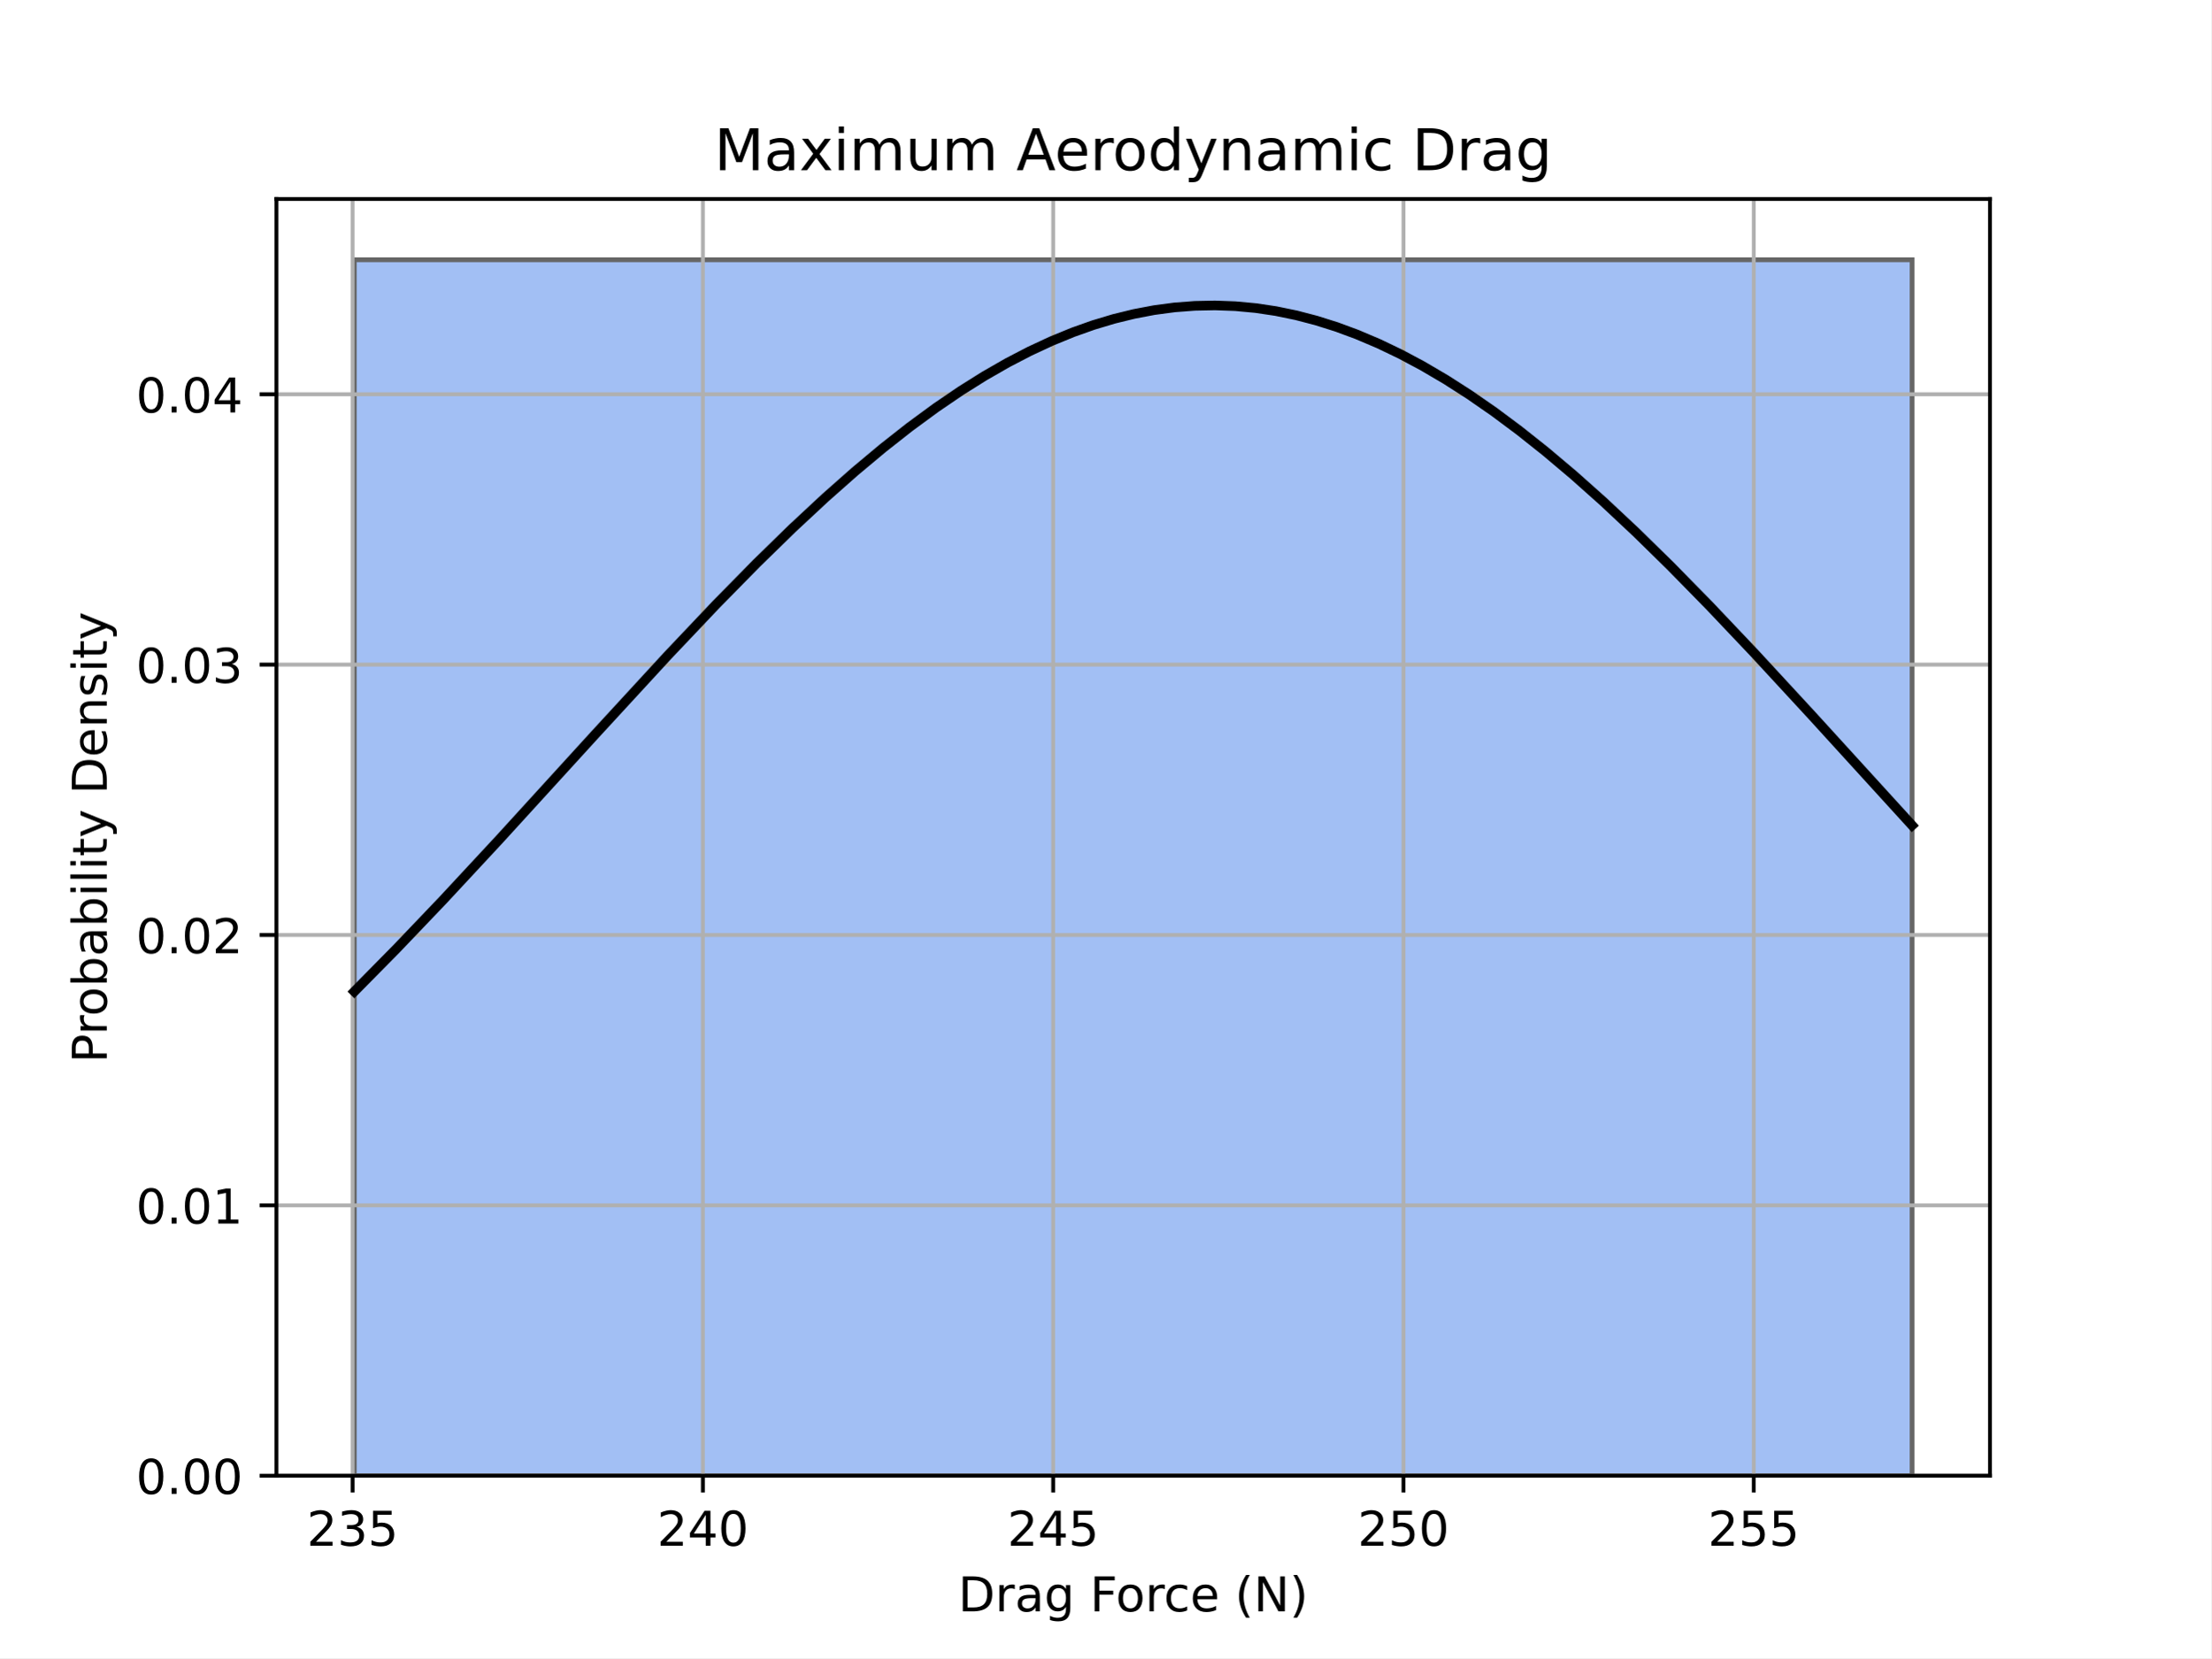
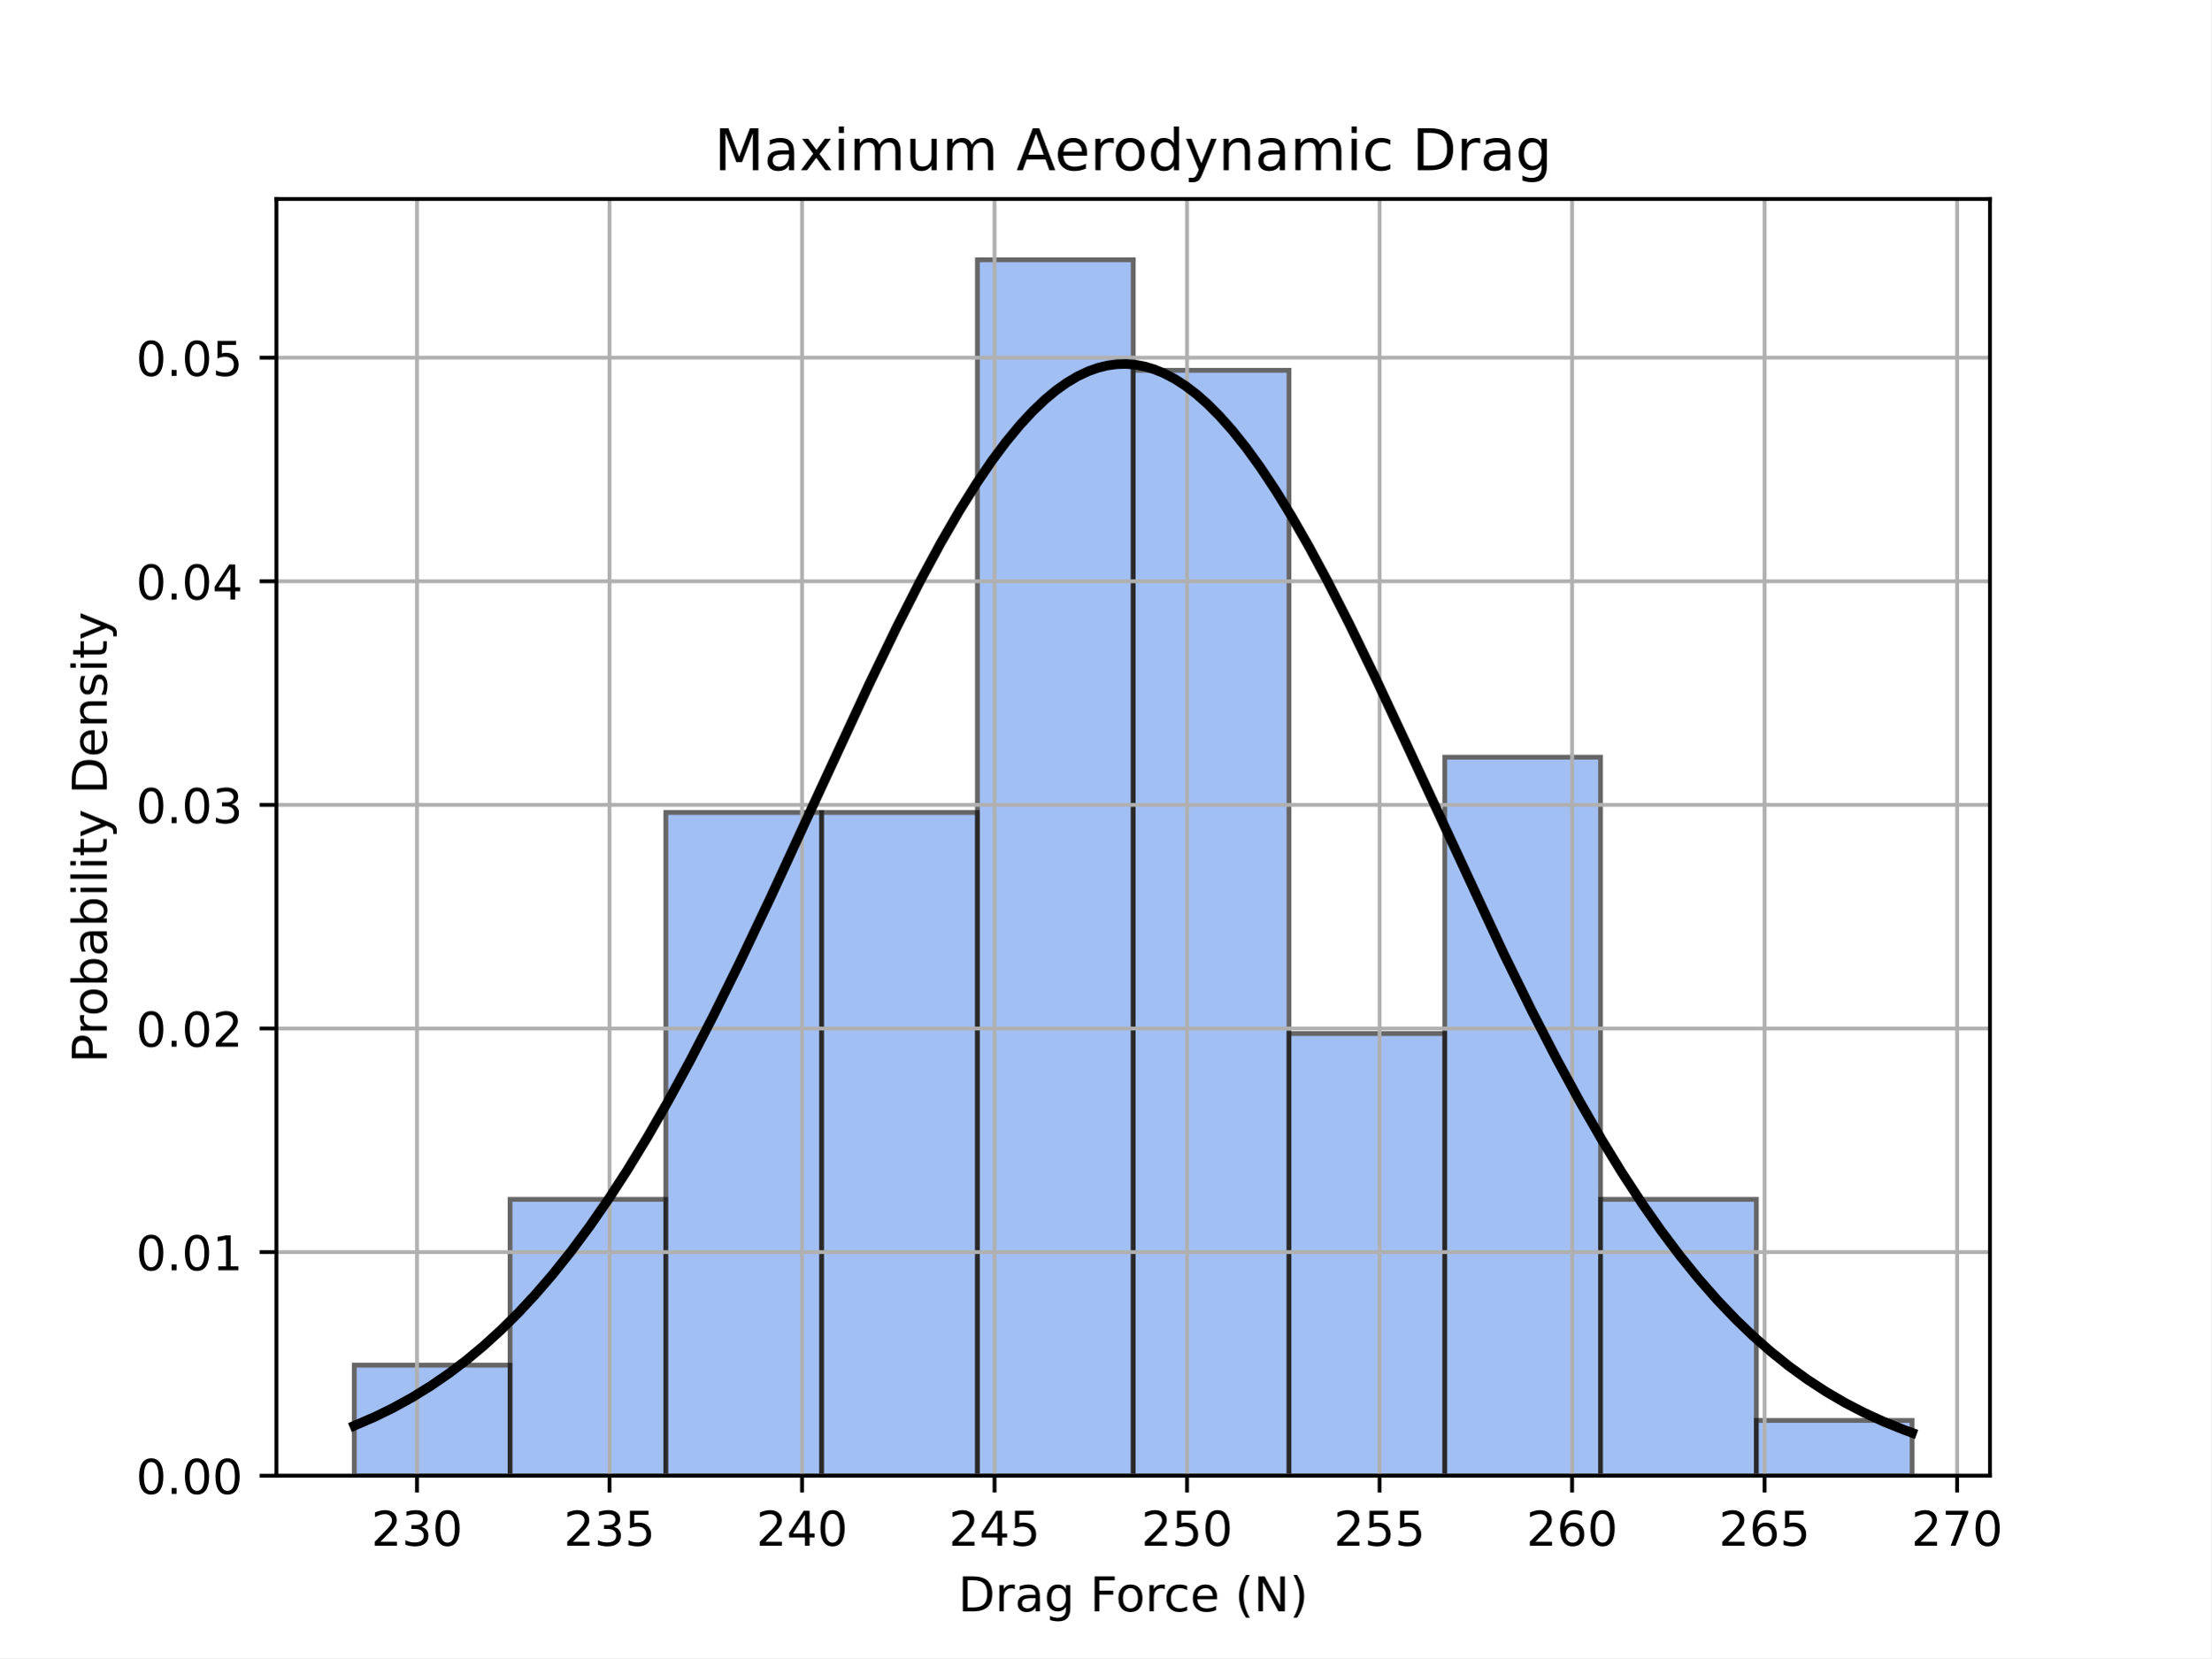
<svg xmlns="http://www.w3.org/2000/svg" xmlns:xlink="http://www.w3.org/1999/xlink" width="460.8pt" height="345.6pt" viewBox="0 0 460.8 345.6" version="1.1">
  <defs>
    <style type="text/css">*{stroke-linejoin: round; stroke-linecap: butt}</style>
  </defs>
  <g id="figure_1">
    <g id="patch_1">
      <path d="M 0 345.6  L 460.8 345.6  L 460.8 0  L 0 0  z " style="fill: #ffffff" />
    </g>
    <g id="axes_1">
      <g id="patch_2">
        <path d="M 57.6 307.584  L 414.72 307.584  L 414.72 41.472  L 57.6 41.472  z " style="fill: #ffffff" />
      </g>
      <g id="patch_3">
-         <path d="M 73.833 307.584  L 398.487 307.584  L 398.487 54.144  L 73.833 54.144  z " clip-path="url(#p7f57f550b4)" style="fill: #6495ed; opacity: 0.6; stroke: #000000; stroke-linejoin: miter" />
+         <path d="M 73.833 307.584  L 106.298 307.584  L 106.298 284.544  L 73.833 284.544  z " clip-path="url(#pb176648201)" style="fill: #6495ed; opacity: 0.6; stroke: #000000; stroke-linejoin: miter" />
+       </g>
+       <g id="patch_4">
+         <path d="M 106.298 307.584  L 138.764 307.584  L 138.764 249.984  L 106.298 249.984  z " clip-path="url(#pb176648201)" style="fill: #6495ed; opacity: 0.6; stroke: #000000; stroke-linejoin: miter" />
+       </g>
+       <g id="patch_5">
+         <path d="M 138.764 307.584  L 171.229 307.584  L 171.229 169.344  L 138.764 169.344  z " clip-path="url(#pb176648201)" style="fill: #6495ed; opacity: 0.6; stroke: #000000; stroke-linejoin: miter" />
+       </g>
+       <g id="patch_6">
+         <path d="M 171.229 307.584  L 203.695 307.584  L 203.695 169.344  L 171.229 169.344  z " clip-path="url(#pb176648201)" style="fill: #6495ed; opacity: 0.6; stroke: #000000; stroke-linejoin: miter" />
+       </g>
+       <g id="patch_7">
+         <path d="M 203.695 307.584  L 236.16 307.584  L 236.16 54.144  L 203.695 54.144  z " clip-path="url(#pb176648201)" style="fill: #6495ed; opacity: 0.6; stroke: #000000; stroke-linejoin: miter" />
+       </g>
+       <g id="patch_8">
+         <path d="M 236.16 307.584  L 268.625 307.584  L 268.625 77.184  L 236.16 77.184  z " clip-path="url(#pb176648201)" style="fill: #6495ed; opacity: 0.6; stroke: #000000; stroke-linejoin: miter" />
+       </g>
+       <g id="patch_9">
+         <path d="M 268.625 307.584  L 301.091 307.584  L 301.091 215.424  L 268.625 215.424  z " clip-path="url(#pb176648201)" style="fill: #6495ed; opacity: 0.6; stroke: #000000; stroke-linejoin: miter" />
+       </g>
+       <g id="patch_10">
+         <path d="M 301.091 307.584  L 333.556 307.584  L 333.556 157.824  L 301.091 157.824  z " clip-path="url(#pb176648201)" style="fill: #6495ed; opacity: 0.6; stroke: #000000; stroke-linejoin: miter" />
+       </g>
+       <g id="patch_11">
+         <path d="M 333.556 307.584  L 366.022 307.584  L 366.022 249.984  L 333.556 249.984  z " clip-path="url(#pb176648201)" style="fill: #6495ed; opacity: 0.6; stroke: #000000; stroke-linejoin: miter" />
+       </g>
+       <g id="patch_12">
+         <path d="M 366.022 307.584  L 398.487 307.584  L 398.487 296.064  L 366.022 296.064  z " clip-path="url(#pb176648201)" style="fill: #6495ed; opacity: 0.6; stroke: #000000; stroke-linejoin: miter" />
      </g>
      <g id="matplotlib.axis_1">
        <g id="xtick_1">
          <g id="line2d_1">
-             <path d="M 73.477 307.584  L 73.477 41.472  " clip-path="url(#p7f57f550b4)" style="fill: none; stroke: #b0b0b0; stroke-width: 0.8; stroke-linecap: square" />
+             <path d="M 86.899 307.584  L 86.899 41.472  " clip-path="url(#pb176648201)" style="fill: none; stroke: #b0b0b0; stroke-width: 0.8; stroke-linecap: square" />
          </g>
          <g id="line2d_2">
            <defs>
-               <path id="mf270b3edf9" d="M 0 0  L 0 3.5  " style="stroke: #000000; stroke-width: 0.8" />
+               <path id="m117d8cc971" d="M 0 0  L 0 3.5  " style="stroke: #000000; stroke-width: 0.8" />
            </defs>
            <g>
-               <use xlink:href="#mf270b3edf9" x="73.477" y="307.584" style="stroke: #000000; stroke-width: 0.8" />
+               <use xlink:href="#m117d8cc971" x="86.899" y="307.584" style="stroke: #000000; stroke-width: 0.8" />
            </g>
          </g>
          <g id="text_1">
-             <g transform="translate(63.93289 322.1824) scale(0.1 -0.1)">
+             <g transform="translate(77.35532 322.1824) scale(0.1 -0.1)">
              <defs>
                <path id="DejaVuSans-32" d="M 1228 531  L 3431 531  L 3431 0  L 469 0  L 469 531  Q 828 903 1448 1529  Q 2069 2156 2228 2338  Q 2531 2678 2651 2914  Q 2772 3150 2772 3378  Q 2772 3750 2511 3984  Q 2250 4219 1831 4219  Q 1534 4219 1204 4116  Q 875 4013 500 3803  L 500 4441  Q 881 4594 1212 4672  Q 1544 4750 1819 4750  Q 2544 4750 2975 4387  Q 3406 4025 3406 3419  Q 3406 3131 3298 2873  Q 3191 2616 2906 2266  Q 2828 2175 2409 1742  Q 1991 1309 1228 531  z " transform="scale(0.015625)" />
                <path id="DejaVuSans-33" d="M 2597 2516  Q 3050 2419 3304 2112  Q 3559 1806 3559 1356  Q 3559 666 3084 287  Q 2609 -91 1734 -91  Q 1441 -91 1130 -33  Q 819 25 488 141  L 488 750  Q 750 597 1062 519  Q 1375 441 1716 441  Q 2309 441 2620 675  Q 2931 909 2931 1356  Q 2931 1769 2642 2001  Q 2353 2234 1838 2234  L 1294 2234  L 1294 2753  L 1863 2753  Q 2328 2753 2575 2939  Q 2822 3125 2822 3475  Q 2822 3834 2567 4026  Q 2313 4219 1838 4219  Q 1578 4219 1281 4162  Q 984 4106 628 3988  L 628 4550  Q 988 4650 1302 4700  Q 1616 4750 1894 4750  Q 2613 4750 3031 4423  Q 3450 4097 3450 3541  Q 3450 3153 3228 2886  Q 3006 2619 2597 2516  z " transform="scale(0.015625)" />
+                 <path id="DejaVuSans-30" d="M 2034 4250  Q 1547 4250 1301 3770  Q 1056 3291 1056 2328  Q 1056 1369 1301 889  Q 1547 409 2034 409  Q 2525 409 2770 889  Q 3016 1369 3016 2328  Q 3016 3291 2770 3770  Q 2525 4250 2034 4250  z M 2034 4750  Q 2819 4750 3233 4129  Q 3647 3509 3647 2328  Q 3647 1150 3233 529  Q 2819 -91 2034 -91  Q 1250 -91 836 529  Q 422 1150 422 2328  Q 422 3509 836 4129  Q 1250 4750 2034 4750  z " transform="scale(0.015625)" />
+               </defs>
+               <use xlink:href="#DejaVuSans-32" />
+               <use xlink:href="#DejaVuSans-33" transform="translate(63.62305 0)" />
+               <use xlink:href="#DejaVuSans-30" transform="translate(127.2461 0)" />
+             </g>
+           </g>
+         </g>
+         <g id="xtick_2">
+           <g id="line2d_3">
+             <path d="M 127.021 307.584  L 127.021 41.472  " clip-path="url(#pb176648201)" style="fill: none; stroke: #b0b0b0; stroke-width: 0.8; stroke-linecap: square" />
+           </g>
+           <g id="line2d_4">
+             <g>
+               <use xlink:href="#m117d8cc971" x="127.021" y="307.584" style="stroke: #000000; stroke-width: 0.8" />
+             </g>
+           </g>
+           <g id="text_2">
+             <g transform="translate(117.4772 322.1824) scale(0.1 -0.1)">
+               <defs>
                <path id="DejaVuSans-35" d="M 691 4666  L 3169 4666  L 3169 4134  L 1269 4134  L 1269 2991  Q 1406 3038 1543 3061  Q 1681 3084 1819 3084  Q 2600 3084 3056 2656  Q 3513 2228 3513 1497  Q 3513 744 3044 326  Q 2575 -91 1722 -91  Q 1428 -91 1123 -41  Q 819 9 494 109  L 494 744  Q 775 591 1075 516  Q 1375 441 1709 441  Q 2250 441 2565 725  Q 2881 1009 2881 1497  Q 2881 1984 2565 2268  Q 2250 2553 1709 2553  Q 1456 2553 1204 2497  Q 953 2441 691 2322  L 691 4666  z " transform="scale(0.015625)" />
              </defs>
              <use xlink:href="#DejaVuSans-32" />
              <use xlink:href="#DejaVuSans-33" transform="translate(63.62305 0)" />
              <use xlink:href="#DejaVuSans-35" transform="translate(127.2461 0)" />
            </g>
          </g>
        </g>
-         <g id="xtick_2">
-           <g id="line2d_3">
-             <path d="M 146.48 307.584  L 146.48 41.472  " clip-path="url(#p7f57f550b4)" style="fill: none; stroke: #b0b0b0; stroke-width: 0.8; stroke-linecap: square" />
-           </g>
-           <g id="line2d_4">
-             <g>
-               <use xlink:href="#mf270b3edf9" x="146.48" y="307.584" style="stroke: #000000; stroke-width: 0.8" />
-             </g>
-           </g>
-           <g id="text_2">
-             <g transform="translate(136.9365 322.1824) scale(0.1 -0.1)">
+         <g id="xtick_3">
+           <g id="line2d_5">
+             <path d="M 167.143 307.584  L 167.143 41.472  " clip-path="url(#pb176648201)" style="fill: none; stroke: #b0b0b0; stroke-width: 0.8; stroke-linecap: square" />
+           </g>
+           <g id="line2d_6">
+             <g>
+               <use xlink:href="#m117d8cc971" x="167.143" y="307.584" style="stroke: #000000; stroke-width: 0.8" />
+             </g>
+           </g>
+           <g id="text_3">
+             <g transform="translate(157.599 322.1824) scale(0.1 -0.1)">
              <defs>
                <path id="DejaVuSans-34" d="M 2419 4116  L 825 1625  L 2419 1625  L 2419 4116  z M 2253 4666  L 3047 4666  L 3047 1625  L 3713 1625  L 3713 1100  L 3047 1100  L 3047 0  L 2419 0  L 2419 1100  L 313 1100  L 313 1709  L 2253 4666  z " transform="scale(0.015625)" />
-                 <path id="DejaVuSans-30" d="M 2034 4250  Q 1547 4250 1301 3770  Q 1056 3291 1056 2328  Q 1056 1369 1301 889  Q 1547 409 2034 409  Q 2525 409 2770 889  Q 3016 1369 3016 2328  Q 3016 3291 2770 3770  Q 2525 4250 2034 4250  z M 2034 4750  Q 2819 4750 3233 4129  Q 3647 3509 3647 2328  Q 3647 1150 3233 529  Q 2819 -91 2034 -91  Q 1250 -91 836 529  Q 422 1150 422 2328  Q 422 3509 836 4129  Q 1250 4750 2034 4750  z " transform="scale(0.015625)" />
              </defs>
              <use xlink:href="#DejaVuSans-32" />
              <use xlink:href="#DejaVuSans-34" transform="translate(63.62305 0)" />
              <use xlink:href="#DejaVuSans-30" transform="translate(127.2461 0)" />
            </g>
          </g>
        </g>
-         <g id="xtick_3">
-           <g id="line2d_5">
-             <path d="M 219.484 307.584  L 219.484 41.472  " clip-path="url(#p7f57f550b4)" style="fill: none; stroke: #b0b0b0; stroke-width: 0.8; stroke-linecap: square" />
-           </g>
-           <g id="line2d_6">
-             <g>
-               <use xlink:href="#mf270b3edf9" x="219.484" y="307.584" style="stroke: #000000; stroke-width: 0.8" />
-             </g>
-           </g>
-           <g id="text_3">
-             <g transform="translate(209.9402 322.1824) scale(0.1 -0.1)">
+         <g id="xtick_4">
+           <g id="line2d_7">
+             <path d="M 207.265 307.584  L 207.265 41.472  " clip-path="url(#pb176648201)" style="fill: none; stroke: #b0b0b0; stroke-width: 0.8; stroke-linecap: square" />
+           </g>
+           <g id="line2d_8">
+             <g>
+               <use xlink:href="#m117d8cc971" x="207.265" y="307.584" style="stroke: #000000; stroke-width: 0.8" />
+             </g>
+           </g>
+           <g id="text_4">
+             <g transform="translate(197.7209 322.1824) scale(0.1 -0.1)">
              <use xlink:href="#DejaVuSans-32" />
              <use xlink:href="#DejaVuSans-34" transform="translate(63.62305 0)" />
              <use xlink:href="#DejaVuSans-35" transform="translate(127.2461 0)" />
            </g>
          </g>
        </g>
-         <g id="xtick_4">
-           <g id="line2d_7">
-             <path d="M 292.488 307.584  L 292.488 41.472  " clip-path="url(#p7f57f550b4)" style="fill: none; stroke: #b0b0b0; stroke-width: 0.8; stroke-linecap: square" />
-           </g>
-           <g id="line2d_8">
-             <g>
-               <use xlink:href="#mf270b3edf9" x="292.488" y="307.584" style="stroke: #000000; stroke-width: 0.8" />
-             </g>
-           </g>
-           <g id="text_4">
-             <g transform="translate(282.9438 322.1824) scale(0.1 -0.1)">
+         <g id="xtick_5">
+           <g id="line2d_9">
+             <path d="M 247.386 307.584  L 247.386 41.472  " clip-path="url(#pb176648201)" style="fill: none; stroke: #b0b0b0; stroke-width: 0.8; stroke-linecap: square" />
+           </g>
+           <g id="line2d_10">
+             <g>
+               <use xlink:href="#m117d8cc971" x="247.386" y="307.584" style="stroke: #000000; stroke-width: 0.8" />
+             </g>
+           </g>
+           <g id="text_5">
+             <g transform="translate(237.8427 322.1824) scale(0.1 -0.1)">
              <use xlink:href="#DejaVuSans-32" />
              <use xlink:href="#DejaVuSans-35" transform="translate(63.62305 0)" />
              <use xlink:href="#DejaVuSans-30" transform="translate(127.2461 0)" />
            </g>
          </g>
        </g>
-         <g id="xtick_5">
-           <g id="line2d_9">
-             <path d="M 365.491 307.584  L 365.491 41.472  " clip-path="url(#p7f57f550b4)" style="fill: none; stroke: #b0b0b0; stroke-width: 0.8; stroke-linecap: square" />
-           </g>
-           <g id="line2d_10">
-             <g>
-               <use xlink:href="#mf270b3edf9" x="365.491" y="307.584" style="stroke: #000000; stroke-width: 0.8" />
-             </g>
-           </g>
-           <g id="text_5">
-             <g transform="translate(355.9474 322.1824) scale(0.1 -0.1)">
+         <g id="xtick_6">
+           <g id="line2d_11">
+             <path d="M 287.508 307.584  L 287.508 41.472  " clip-path="url(#pb176648201)" style="fill: none; stroke: #b0b0b0; stroke-width: 0.8; stroke-linecap: square" />
+           </g>
+           <g id="line2d_12">
+             <g>
+               <use xlink:href="#m117d8cc971" x="287.508" y="307.584" style="stroke: #000000; stroke-width: 0.8" />
+             </g>
+           </g>
+           <g id="text_6">
+             <g transform="translate(277.9646 322.1824) scale(0.1 -0.1)">
              <use xlink:href="#DejaVuSans-32" />
              <use xlink:href="#DejaVuSans-35" transform="translate(63.62305 0)" />
              <use xlink:href="#DejaVuSans-35" transform="translate(127.2461 0)" />
            </g>
          </g>
        </g>
-         <g id="text_6">
+         <g id="xtick_7">
+           <g id="line2d_13">
+             <path d="M 327.63 307.584  L 327.63 41.472  " clip-path="url(#pb176648201)" style="fill: none; stroke: #b0b0b0; stroke-width: 0.8; stroke-linecap: square" />
+           </g>
+           <g id="line2d_14">
+             <g>
+               <use xlink:href="#m117d8cc971" x="327.63" y="307.584" style="stroke: #000000; stroke-width: 0.8" />
+             </g>
+           </g>
+           <g id="text_7">
+             <g transform="translate(318.0865 322.1824) scale(0.1 -0.1)">
+               <defs>
+                 <path id="DejaVuSans-36" d="M 2113 2584  Q 1688 2584 1439 2293  Q 1191 2003 1191 1497  Q 1191 994 1439 701  Q 1688 409 2113 409  Q 2538 409 2786 701  Q 3034 994 3034 1497  Q 3034 2003 2786 2293  Q 2538 2584 2113 2584  z M 3366 4563  L 3366 3988  Q 3128 4100 2886 4159  Q 2644 4219 2406 4219  Q 1781 4219 1451 3797  Q 1122 3375 1075 2522  Q 1259 2794 1537 2939  Q 1816 3084 2150 3084  Q 2853 3084 3261 2657  Q 3669 2231 3669 1497  Q 3669 778 3244 343  Q 2819 -91 2113 -91  Q 1303 -91 875 529  Q 447 1150 447 2328  Q 447 3434 972 4092  Q 1497 4750 2381 4750  Q 2619 4750 2861 4703  Q 3103 4656 3366 4563  z " transform="scale(0.015625)" />
+               </defs>
+               <use xlink:href="#DejaVuSans-32" />
+               <use xlink:href="#DejaVuSans-36" transform="translate(63.62305 0)" />
+               <use xlink:href="#DejaVuSans-30" transform="translate(127.2461 0)" />
+             </g>
+           </g>
+         </g>
+         <g id="xtick_8">
+           <g id="line2d_15">
+             <path d="M 367.752 307.584  L 367.752 41.472  " clip-path="url(#pb176648201)" style="fill: none; stroke: #b0b0b0; stroke-width: 0.8; stroke-linecap: square" />
+           </g>
+           <g id="line2d_16">
+             <g>
+               <use xlink:href="#m117d8cc971" x="367.752" y="307.584" style="stroke: #000000; stroke-width: 0.8" />
+             </g>
+           </g>
+           <g id="text_8">
+             <g transform="translate(358.2083 322.1824) scale(0.1 -0.1)">
+               <use xlink:href="#DejaVuSans-32" />
+               <use xlink:href="#DejaVuSans-36" transform="translate(63.62305 0)" />
+               <use xlink:href="#DejaVuSans-35" transform="translate(127.2461 0)" />
+             </g>
+           </g>
+         </g>
+         <g id="xtick_9">
+           <g id="line2d_17">
+             <path d="M 407.874 307.584  L 407.874 41.472  " clip-path="url(#pb176648201)" style="fill: none; stroke: #b0b0b0; stroke-width: 0.8; stroke-linecap: square" />
+           </g>
+           <g id="line2d_18">
+             <g>
+               <use xlink:href="#m117d8cc971" x="407.874" y="307.584" style="stroke: #000000; stroke-width: 0.8" />
+             </g>
+           </g>
+           <g id="text_9">
+             <g transform="translate(398.3302 322.1824) scale(0.1 -0.1)">
+               <defs>
+                 <path id="DejaVuSans-37" d="M 525 4666  L 3525 4666  L 3525 4397  L 1831 0  L 1172 0  L 2766 4134  L 525 4134  L 525 4666  z " transform="scale(0.015625)" />
+               </defs>
+               <use xlink:href="#DejaVuSans-32" />
+               <use xlink:href="#DejaVuSans-37" transform="translate(63.62305 0)" />
+               <use xlink:href="#DejaVuSans-30" transform="translate(127.2461 0)" />
+             </g>
+           </g>
+         </g>
+         <g id="text_10">
          <g transform="translate(199.6733 335.8606) scale(0.1 -0.1)">
            <defs>
              <path id="DejaVuSans-44" d="M 1259 4147  L 1259 519  L 2022 519  Q 2988 519 3436 956  Q 3884 1394 3884 2338  Q 3884 3275 3436 3711  Q 2988 4147 2022 4147  L 1259 4147  z M 628 4666  L 1925 4666  Q 3281 4666 3915 4102  Q 4550 3538 4550 2338  Q 4550 1131 3912 565  Q 3275 0 1925 0  L 628 0  L 628 4666  z " transform="scale(0.015625)" />
              <path id="DejaVuSans-72" d="M 2631 2963  Q 2534 3019 2420 3045  Q 2306 3072 2169 3072  Q 1681 3072 1420 2755  Q 1159 2438 1159 1844  L 1159 0  L 581 0  L 581 3500  L 1159 3500  L 1159 2956  Q 1341 3275 1631 3429  Q 1922 3584 2338 3584  Q 2397 3584 2469 3576  Q 2541 3569 2628 3553  L 2631 2963  z " transform="scale(0.015625)" />
              <path id="DejaVuSans-61" d="M 2194 1759  Q 1497 1759 1228 1600  Q 959 1441 959 1056  Q 959 750 1161 570  Q 1363 391 1709 391  Q 2188 391 2477 730  Q 2766 1069 2766 1631  L 2766 1759  L 2194 1759  z M 3341 1997  L 3341 0  L 2766 0  L 2766 531  Q 2569 213 2275 61  Q 1981 -91 1556 -91  Q 1019 -91 701 211  Q 384 513 384 1019  Q 384 1609 779 1909  Q 1175 2209 1959 2209  L 2766 2209  L 2766 2266  Q 2766 2663 2505 2880  Q 2244 3097 1772 3097  Q 1472 3097 1187 3025  Q 903 2953 641 2809  L 641 3341  Q 956 3463 1253 3523  Q 1550 3584 1831 3584  Q 2591 3584 2966 3190  Q 3341 2797 3341 1997  z " transform="scale(0.015625)" />
              <path id="DejaVuSans-67" d="M 2906 1791  Q 2906 2416 2648 2759  Q 2391 3103 1925 3103  Q 1463 3103 1205 2759  Q 947 2416 947 1791  Q 947 1169 1205 825  Q 1463 481 1925 481  Q 2391 481 2648 825  Q 2906 1169 2906 1791  z M 3481 434  Q 3481 -459 3084 -895  Q 2688 -1331 1869 -1331  Q 1566 -1331 1297 -1286  Q 1028 -1241 775 -1147  L 775 -588  Q 1028 -725 1275 -790  Q 1522 -856 1778 -856  Q 2344 -856 2625 -561  Q 2906 -266 2906 331  L 2906 616  Q 2728 306 2450 153  Q 2172 0 1784 0  Q 1141 0 747 490  Q 353 981 353 1791  Q 353 2603 747 3093  Q 1141 3584 1784 3584  Q 2172 3584 2450 3431  Q 2728 3278 2906 2969  L 2906 3500  L 3481 3500  L 3481 434  z " transform="scale(0.015625)" />
              <path id="DejaVuSans-20" transform="scale(0.015625)" />
              <path id="DejaVuSans-46" d="M 628 4666  L 3309 4666  L 3309 4134  L 1259 4134  L 1259 2759  L 3109 2759  L 3109 2228  L 1259 2228  L 1259 0  L 628 0  L 628 4666  z " transform="scale(0.015625)" />
              <path id="DejaVuSans-6f" d="M 1959 3097  Q 1497 3097 1228 2736  Q 959 2375 959 1747  Q 959 1119 1226 758  Q 1494 397 1959 397  Q 2419 397 2687 759  Q 2956 1122 2956 1747  Q 2956 2369 2687 2733  Q 2419 3097 1959 3097  z M 1959 3584  Q 2709 3584 3137 3096  Q 3566 2609 3566 1747  Q 3566 888 3137 398  Q 2709 -91 1959 -91  Q 1206 -91 779 398  Q 353 888 353 1747  Q 353 2609 779 3096  Q 1206 3584 1959 3584  z " transform="scale(0.015625)" />
              <path id="DejaVuSans-63" d="M 3122 3366  L 3122 2828  Q 2878 2963 2633 3030  Q 2388 3097 2138 3097  Q 1578 3097 1268 2742  Q 959 2388 959 1747  Q 959 1106 1268 751  Q 1578 397 2138 397  Q 2388 397 2633 464  Q 2878 531 3122 666  L 3122 134  Q 2881 22 2623 -34  Q 2366 -91 2075 -91  Q 1284 -91 818 406  Q 353 903 353 1747  Q 353 2603 823 3093  Q 1294 3584 2113 3584  Q 2378 3584 2631 3529  Q 2884 3475 3122 3366  z " transform="scale(0.015625)" />
              <path id="DejaVuSans-65" d="M 3597 1894  L 3597 1613  L 953 1613  Q 991 1019 1311 708  Q 1631 397 2203 397  Q 2534 397 2845 478  Q 3156 559 3463 722  L 3463 178  Q 3153 47 2828 -22  Q 2503 -91 2169 -91  Q 1331 -91 842 396  Q 353 884 353 1716  Q 353 2575 817 3079  Q 1281 3584 2069 3584  Q 2775 3584 3186 3129  Q 3597 2675 3597 1894  z M 3022 2063  Q 3016 2534 2758 2815  Q 2500 3097 2075 3097  Q 1594 3097 1305 2825  Q 1016 2553 972 2059  L 3022 2063  z " transform="scale(0.015625)" />
              <path id="DejaVuSans-28" d="M 1984 4856  Q 1566 4138 1362 3434  Q 1159 2731 1159 2009  Q 1159 1288 1364 580  Q 1569 -128 1984 -844  L 1484 -844  Q 1016 -109 783 600  Q 550 1309 550 2009  Q 550 2706 781 3412  Q 1013 4119 1484 4856  L 1984 4856  z " transform="scale(0.015625)" />
              <path id="DejaVuSans-4e" d="M 628 4666  L 1478 4666  L 3547 763  L 3547 4666  L 4159 4666  L 4159 0  L 3309 0  L 1241 3903  L 1241 0  L 628 0  L 628 4666  z " transform="scale(0.015625)" />
              <path id="DejaVuSans-29" d="M 513 4856  L 1013 4856  Q 1481 4119 1714 3412  Q 1947 2706 1947 2009  Q 1947 1309 1714 600  Q 1481 -109 1013 -844  L 513 -844  Q 928 -128 1133 580  Q 1338 1288 1338 2009  Q 1338 2731 1133 3434  Q 928 4138 513 4856  z " transform="scale(0.015625)" />
            </defs>
            <use xlink:href="#DejaVuSans-44" />
            <use xlink:href="#DejaVuSans-72" transform="translate(77.00195 0)" />
            <use xlink:href="#DejaVuSans-61" transform="translate(118.1152 0)" />
            <use xlink:href="#DejaVuSans-67" transform="translate(179.3945 0)" />
            <use xlink:href="#DejaVuSans-20" transform="translate(242.8711 0)" />
            <use xlink:href="#DejaVuSans-46" transform="translate(274.6582 0)" />
            <use xlink:href="#DejaVuSans-6f" transform="translate(328.5527 0)" />
            <use xlink:href="#DejaVuSans-72" transform="translate(389.7344 0)" />
            <use xlink:href="#DejaVuSans-63" transform="translate(428.5977 0)" />
            <use xlink:href="#DejaVuSans-65" transform="translate(483.5781 0)" />
            <use xlink:href="#DejaVuSans-20" transform="translate(545.1016 0)" />
            <use xlink:href="#DejaVuSans-28" transform="translate(576.8887 0)" />
            <use xlink:href="#DejaVuSans-4e" transform="translate(615.9023 0)" />
            <use xlink:href="#DejaVuSans-29" transform="translate(690.707 0)" />
          </g>
        </g>
      </g>
      <g id="matplotlib.axis_2">
        <g id="ytick_1">
-           <g id="line2d_11">
-             <path d="M 57.6 307.584  L 414.72 307.584  " clip-path="url(#p7f57f550b4)" style="fill: none; stroke: #b0b0b0; stroke-width: 0.8; stroke-linecap: square" />
-           </g>
-           <g id="line2d_12">
+           <g id="line2d_19">
+             <path d="M 57.6 307.584  L 414.72 307.584  " clip-path="url(#pb176648201)" style="fill: none; stroke: #b0b0b0; stroke-width: 0.8; stroke-linecap: square" />
+           </g>
+           <g id="line2d_20">
            <defs>
-               <path id="m6151bef727" d="M 0 0  L -3.5 0  " style="stroke: #000000; stroke-width: 0.8" />
+               <path id="m4c3e638c75" d="M 0 0  L -3.5 0  " style="stroke: #000000; stroke-width: 0.8" />
            </defs>
            <g>
-               <use xlink:href="#m6151bef727" x="57.6" y="307.584" style="stroke: #000000; stroke-width: 0.8" />
-             </g>
-           </g>
-           <g id="text_7">
+               <use xlink:href="#m4c3e638c75" x="57.6" y="307.584" style="stroke: #000000; stroke-width: 0.8" />
+             </g>
+           </g>
+           <g id="text_11">
            <g transform="translate(28.33438 311.3832) scale(0.1 -0.1)">
              <defs>
                <path id="DejaVuSans-2e" d="M 684 794  L 1344 794  L 1344 0  L 684 0  L 684 794  z " transform="scale(0.015625)" />
              </defs>
              <use xlink:href="#DejaVuSans-30" />
              <use xlink:href="#DejaVuSans-2e" transform="translate(63.62305 0)" />
              <use xlink:href="#DejaVuSans-30" transform="translate(95.41016 0)" />
              <use xlink:href="#DejaVuSans-30" transform="translate(159.0332 0)" />
            </g>
          </g>
        </g>
        <g id="ytick_2">
-           <g id="line2d_13">
-             <path d="M 57.6 251.23  L 414.72 251.23  " clip-path="url(#p7f57f550b4)" style="fill: none; stroke: #b0b0b0; stroke-width: 0.8; stroke-linecap: square" />
-           </g>
-           <g id="line2d_14">
-             <g>
-               <use xlink:href="#m6151bef727" x="57.6" y="251.23" style="stroke: #000000; stroke-width: 0.8" />
-             </g>
-           </g>
-           <g id="text_8">
-             <g transform="translate(28.33438 255.0296) scale(0.1 -0.1)">
+           <g id="line2d_21">
+             <path d="M 57.6 260.976  L 414.72 260.976  " clip-path="url(#pb176648201)" style="fill: none; stroke: #b0b0b0; stroke-width: 0.8; stroke-linecap: square" />
+           </g>
+           <g id="line2d_22">
+             <g>
+               <use xlink:href="#m4c3e638c75" x="57.6" y="260.976" style="stroke: #000000; stroke-width: 0.8" />
+             </g>
+           </g>
+           <g id="text_12">
+             <g transform="translate(28.33438 264.775) scale(0.1 -0.1)">
              <defs>
                <path id="DejaVuSans-31" d="M 794 531  L 1825 531  L 1825 4091  L 703 3866  L 703 4441  L 1819 4666  L 2450 4666  L 2450 531  L 3481 531  L 3481 0  L 794 0  L 794 531  z " transform="scale(0.015625)" />
              </defs>
              <use xlink:href="#DejaVuSans-30" />
              <use xlink:href="#DejaVuSans-2e" transform="translate(63.62305 0)" />
              <use xlink:href="#DejaVuSans-30" transform="translate(95.41016 0)" />
              <use xlink:href="#DejaVuSans-31" transform="translate(159.0332 0)" />
            </g>
          </g>
        </g>
        <g id="ytick_3">
-           <g id="line2d_15">
-             <path d="M 57.6 194.877  L 414.72 194.877  " clip-path="url(#p7f57f550b4)" style="fill: none; stroke: #b0b0b0; stroke-width: 0.8; stroke-linecap: square" />
-           </g>
-           <g id="line2d_16">
-             <g>
-               <use xlink:href="#m6151bef727" x="57.6" y="194.877" style="stroke: #000000; stroke-width: 0.8" />
-             </g>
-           </g>
-           <g id="text_9">
-             <g transform="translate(28.33438 198.6759) scale(0.1 -0.1)">
+           <g id="line2d_23">
+             <path d="M 57.6 214.367  L 414.72 214.367  " clip-path="url(#pb176648201)" style="fill: none; stroke: #b0b0b0; stroke-width: 0.8; stroke-linecap: square" />
+           </g>
+           <g id="line2d_24">
+             <g>
+               <use xlink:href="#m4c3e638c75" x="57.6" y="214.367" style="stroke: #000000; stroke-width: 0.8" />
+             </g>
+           </g>
+           <g id="text_13">
+             <g transform="translate(28.33438 218.1667) scale(0.1 -0.1)">
              <use xlink:href="#DejaVuSans-30" />
              <use xlink:href="#DejaVuSans-2e" transform="translate(63.62305 0)" />
              <use xlink:href="#DejaVuSans-30" transform="translate(95.41016 0)" />
              <use xlink:href="#DejaVuSans-32" transform="translate(159.0332 0)" />
            </g>
          </g>
        </g>
        <g id="ytick_4">
-           <g id="line2d_17">
-             <path d="M 57.6 138.523  L 414.72 138.523  " clip-path="url(#p7f57f550b4)" style="fill: none; stroke: #b0b0b0; stroke-width: 0.8; stroke-linecap: square" />
-           </g>
-           <g id="line2d_18">
-             <g>
-               <use xlink:href="#m6151bef727" x="57.6" y="138.523" style="stroke: #000000; stroke-width: 0.8" />
-             </g>
-           </g>
-           <g id="text_10">
-             <g transform="translate(28.33438 142.3222) scale(0.1 -0.1)">
+           <g id="line2d_25">
+             <path d="M 57.6 167.759  L 414.72 167.759  " clip-path="url(#pb176648201)" style="fill: none; stroke: #b0b0b0; stroke-width: 0.8; stroke-linecap: square" />
+           </g>
+           <g id="line2d_26">
+             <g>
+               <use xlink:href="#m4c3e638c75" x="57.6" y="167.759" style="stroke: #000000; stroke-width: 0.8" />
+             </g>
+           </g>
+           <g id="text_14">
+             <g transform="translate(28.33438 171.5584) scale(0.1 -0.1)">
              <use xlink:href="#DejaVuSans-30" />
              <use xlink:href="#DejaVuSans-2e" transform="translate(63.62305 0)" />
              <use xlink:href="#DejaVuSans-30" transform="translate(95.41016 0)" />
              <use xlink:href="#DejaVuSans-33" transform="translate(159.0332 0)" />
            </g>
          </g>
        </g>
        <g id="ytick_5">
-           <g id="line2d_19">
-             <path d="M 57.6 82.169  L 414.72 82.169  " clip-path="url(#p7f57f550b4)" style="fill: none; stroke: #b0b0b0; stroke-width: 0.8; stroke-linecap: square" />
-           </g>
-           <g id="line2d_20">
-             <g>
-               <use xlink:href="#m6151bef727" x="57.6" y="82.169" style="stroke: #000000; stroke-width: 0.8" />
-             </g>
-           </g>
-           <g id="text_11">
-             <g transform="translate(28.33438 85.96856) scale(0.1 -0.1)">
+           <g id="line2d_27">
+             <path d="M 57.6 121.151  L 414.72 121.151  " clip-path="url(#pb176648201)" style="fill: none; stroke: #b0b0b0; stroke-width: 0.8; stroke-linecap: square" />
+           </g>
+           <g id="line2d_28">
+             <g>
+               <use xlink:href="#m4c3e638c75" x="57.6" y="121.151" style="stroke: #000000; stroke-width: 0.8" />
+             </g>
+           </g>
+           <g id="text_15">
+             <g transform="translate(28.33438 124.9502) scale(0.1 -0.1)">
              <use xlink:href="#DejaVuSans-30" />
              <use xlink:href="#DejaVuSans-2e" transform="translate(63.62305 0)" />
              <use xlink:href="#DejaVuSans-30" transform="translate(95.41016 0)" />
              <use xlink:href="#DejaVuSans-34" transform="translate(159.0332 0)" />
            </g>
          </g>
        </g>
-         <g id="text_12">
+         <g id="ytick_6">
+           <g id="line2d_29">
+             <path d="M 57.6 74.543  L 414.72 74.543  " clip-path="url(#pb176648201)" style="fill: none; stroke: #b0b0b0; stroke-width: 0.8; stroke-linecap: square" />
+           </g>
+           <g id="line2d_30">
+             <g>
+               <use xlink:href="#m4c3e638c75" x="57.6" y="74.543" style="stroke: #000000; stroke-width: 0.8" />
+             </g>
+           </g>
+           <g id="text_16">
+             <g transform="translate(28.33438 78.34189) scale(0.1 -0.1)">
+               <use xlink:href="#DejaVuSans-30" />
+               <use xlink:href="#DejaVuSans-2e" transform="translate(63.62305 0)" />
+               <use xlink:href="#DejaVuSans-30" transform="translate(95.41016 0)" />
+               <use xlink:href="#DejaVuSans-35" transform="translate(159.0332 0)" />
+             </g>
+           </g>
+         </g>
+         <g id="text_17">
          <g transform="translate(22.25469 221.5546) rotate(-90) scale(0.1 -0.1)">
            <defs>
              <path id="DejaVuSans-50" d="M 1259 4147  L 1259 2394  L 2053 2394  Q 2494 2394 2734 2622  Q 2975 2850 2975 3272  Q 2975 3691 2734 3919  Q 2494 4147 2053 4147  L 1259 4147  z M 628 4666  L 2053 4666  Q 2838 4666 3239 4311  Q 3641 3956 3641 3272  Q 3641 2581 3239 2228  Q 2838 1875 2053 1875  L 1259 1875  L 1259 0  L 628 0  L 628 4666  z " transform="scale(0.015625)" />
              <path id="DejaVuSans-62" d="M 3116 1747  Q 3116 2381 2855 2742  Q 2594 3103 2138 3103  Q 1681 3103 1420 2742  Q 1159 2381 1159 1747  Q 1159 1113 1420 752  Q 1681 391 2138 391  Q 2594 391 2855 752  Q 3116 1113 3116 1747  z M 1159 2969  Q 1341 3281 1617 3432  Q 1894 3584 2278 3584  Q 2916 3584 3314 3078  Q 3713 2572 3713 1747  Q 3713 922 3314 415  Q 2916 -91 2278 -91  Q 1894 -91 1617 61  Q 1341 213 1159 525  L 1159 0  L 581 0  L 581 4863  L 1159 4863  L 1159 2969  z " transform="scale(0.015625)" />
              <path id="DejaVuSans-69" d="M 603 3500  L 1178 3500  L 1178 0  L 603 0  L 603 3500  z M 603 4863  L 1178 4863  L 1178 4134  L 603 4134  L 603 4863  z " transform="scale(0.015625)" />
              <path id="DejaVuSans-6c" d="M 603 4863  L 1178 4863  L 1178 0  L 603 0  L 603 4863  z " transform="scale(0.015625)" />
              <path id="DejaVuSans-74" d="M 1172 4494  L 1172 3500  L 2356 3500  L 2356 3053  L 1172 3053  L 1172 1153  Q 1172 725 1289 603  Q 1406 481 1766 481  L 2356 481  L 2356 0  L 1766 0  Q 1100 0 847 248  Q 594 497 594 1153  L 594 3053  L 172 3053  L 172 3500  L 594 3500  L 594 4494  L 1172 4494  z " transform="scale(0.015625)" />
              <path id="DejaVuSans-79" d="M 2059 -325  Q 1816 -950 1584 -1140  Q 1353 -1331 966 -1331  L 506 -1331  L 506 -850  L 844 -850  Q 1081 -850 1212 -737  Q 1344 -625 1503 -206  L 1606 56  L 191 3500  L 800 3500  L 1894 763  L 2988 3500  L 3597 3500  L 2059 -325  z " transform="scale(0.015625)" />
              <path id="DejaVuSans-6e" d="M 3513 2113  L 3513 0  L 2938 0  L 2938 2094  Q 2938 2591 2744 2837  Q 2550 3084 2163 3084  Q 1697 3084 1428 2787  Q 1159 2491 1159 1978  L 1159 0  L 581 0  L 581 3500  L 1159 3500  L 1159 2956  Q 1366 3272 1645 3428  Q 1925 3584 2291 3584  Q 2894 3584 3203 3211  Q 3513 2838 3513 2113  z " transform="scale(0.015625)" />
              <path id="DejaVuSans-73" d="M 2834 3397  L 2834 2853  Q 2591 2978 2328 3040  Q 2066 3103 1784 3103  Q 1356 3103 1142 2972  Q 928 2841 928 2578  Q 928 2378 1081 2264  Q 1234 2150 1697 2047  L 1894 2003  Q 2506 1872 2764 1633  Q 3022 1394 3022 966  Q 3022 478 2636 193  Q 2250 -91 1575 -91  Q 1294 -91 989 -36  Q 684 19 347 128  L 347 722  Q 666 556 975 473  Q 1284 391 1588 391  Q 1994 391 2212 530  Q 2431 669 2431 922  Q 2431 1156 2273 1281  Q 2116 1406 1581 1522  L 1381 1569  Q 847 1681 609 1914  Q 372 2147 372 2553  Q 372 3047 722 3315  Q 1072 3584 1716 3584  Q 2034 3584 2315 3537  Q 2597 3491 2834 3397  z " transform="scale(0.015625)" />
            </defs>
            <use xlink:href="#DejaVuSans-50" />
            <use xlink:href="#DejaVuSans-72" transform="translate(58.55273 0)" />
            <use xlink:href="#DejaVuSans-6f" transform="translate(97.41602 0)" />
            <use xlink:href="#DejaVuSans-62" transform="translate(158.5977 0)" />
            <use xlink:href="#DejaVuSans-61" transform="translate(222.0742 0)" />
            <use xlink:href="#DejaVuSans-62" transform="translate(283.3535 0)" />
            <use xlink:href="#DejaVuSans-69" transform="translate(346.8301 0)" />
            <use xlink:href="#DejaVuSans-6c" transform="translate(374.6133 0)" />
            <use xlink:href="#DejaVuSans-69" transform="translate(402.3965 0)" />
            <use xlink:href="#DejaVuSans-74" transform="translate(430.1797 0)" />
            <use xlink:href="#DejaVuSans-79" transform="translate(469.3887 0)" />
            <use xlink:href="#DejaVuSans-20" transform="translate(528.5684 0)" />
            <use xlink:href="#DejaVuSans-44" transform="translate(560.3555 0)" />
            <use xlink:href="#DejaVuSans-65" transform="translate(637.3574 0)" />
            <use xlink:href="#DejaVuSans-6e" transform="translate(698.8809 0)" />
            <use xlink:href="#DejaVuSans-73" transform="translate(762.2598 0)" />
            <use xlink:href="#DejaVuSans-69" transform="translate(814.3594 0)" />
            <use xlink:href="#DejaVuSans-74" transform="translate(842.1426 0)" />
            <use xlink:href="#DejaVuSans-79" transform="translate(881.3516 0)" />
          </g>
        </g>
      </g>
-       <g id="line2d_21">
-         <path d="M 73.833 206.666  L 82.607 197.768  L 92.357 187.557  L 104.056 174.965  L 123.88 153.228  L 139.154 136.628  L 149.228 125.998  L 157.677 117.399  L 165.152 110.102  L 171.977 103.747  L 178.151 98.284  L 184.001 93.391  L 189.525 89.044  L 195.05 84.984  L 200.25 81.443  L 205.124 78.383  L 209.999 75.586  L 214.549 73.222  L 219.099 71.105  L 223.648 69.242  L 227.873 67.743  L 232.098 66.474  L 236.322 65.436  L 240.547 64.633  L 244.772 64.068  L 248.997 63.742  L 253.221 63.656  L 257.446 63.811  L 261.671 64.205  L 265.896 64.838  L 270.12 65.708  L 274.345 66.813  L 278.57 68.148  L 282.795 69.711  L 287.344 71.642  L 291.894 73.825  L 296.444 76.253  L 301.318 79.116  L 306.193 82.24  L 311.393 85.845  L 316.592 89.719  L 322.117 94.11  L 327.967 99.046  L 334.141 104.549  L 340.966 110.946  L 348.115 117.954  L 356.24 126.238  L 365.664 136.18  L 377.689 149.208  L 398.487 172.029  L 398.487 172.029  " clip-path="url(#p7f57f550b4)" style="fill: none; stroke: #000000; stroke-width: 2; stroke-linecap: square" />
-       </g>
-       <g id="patch_4">
+       <g id="line2d_31">
+         <path d="M 73.833 297.166  L 78.057 295.343  L 81.957 293.432  L 85.857 291.283  L 89.757 288.876  L 93.656 286.193  L 97.231 283.474  L 100.806 280.492  L 104.381 277.237  L 107.956 273.694  L 111.53 269.854  L 115.105 265.709  L 119.005 260.83  L 122.905 255.574  L 126.804 249.939  L 130.704 243.928  L 134.929 236.999  L 139.154 229.651  L 143.703 221.298  L 148.578 211.884  L 154.103 200.71  L 160.602 187.024  L 170.027 166.583  L 181.076 142.723  L 186.926 130.62  L 191.8 121.038  L 196.025 113.218  L 199.925 106.479  L 203.5 100.764  L 206.749 95.994  L 209.674 92.078  L 212.599 88.541  L 215.199 85.734  L 217.799 83.256  L 220.074 81.368  L 222.348 79.749  L 224.623 78.404  L 226.898 77.34  L 228.848 76.653  L 230.798 76.176  L 232.748 75.911  L 234.698 75.858  L 236.647 76.017  L 238.597 76.389  L 240.547 76.971  L 242.497 77.763  L 244.772 78.949  L 247.047 80.412  L 249.322 82.148  L 251.597 84.149  L 254.196 86.753  L 256.796 89.681  L 259.721 93.347  L 262.646 97.386  L 265.896 102.282  L 269.145 107.573  L 272.72 113.808  L 276.62 121.045  L 281.17 129.973  L 286.369 140.677  L 293.194 155.269  L 313.343 198.698  L 319.192 210.603  L 324.392 220.692  L 329.267 229.658  L 333.816 237.553  L 338.041 244.449  L 342.266 250.91  L 346.166 256.482  L 350.065 261.674  L 353.965 266.49  L 357.865 270.936  L 361.765 275.02  L 365.339 278.457  L 368.914 281.611  L 372.814 284.744  L 376.714 287.573  L 380.613 290.115  L 384.513 292.391  L 388.413 294.418  L 392.638 296.357  L 396.862 298.051  L 398.487 298.643  L 398.487 298.643  " clip-path="url(#pb176648201)" style="fill: none; stroke: #000000; stroke-width: 2; stroke-linecap: square" />
+       </g>
+       <g id="patch_13">
        <path d="M 57.6 307.584  L 57.6 41.472  " style="fill: none; stroke: #000000; stroke-width: 0.8; stroke-linejoin: miter; stroke-linecap: square" />
      </g>
-       <g id="patch_5">
+       <g id="patch_14">
        <path d="M 414.72 307.584  L 414.72 41.472  " style="fill: none; stroke: #000000; stroke-width: 0.8; stroke-linejoin: miter; stroke-linecap: square" />
      </g>
-       <g id="patch_6">
+       <g id="patch_15">
        <path d="M 57.6 307.584  L 414.72 307.584  " style="fill: none; stroke: #000000; stroke-width: 0.8; stroke-linejoin: miter; stroke-linecap: square" />
      </g>
-       <g id="patch_7">
+       <g id="patch_16">
        <path d="M 57.6 41.472  L 414.72 41.472  " style="fill: none; stroke: #000000; stroke-width: 0.8; stroke-linejoin: miter; stroke-linecap: square" />
      </g>
-       <g id="text_13">
+       <g id="text_18">
        <g transform="translate(148.8666 35.472) scale(0.12 -0.12)">
          <defs>
            <path id="DejaVuSans-4d" d="M 628 4666  L 1569 4666  L 2759 1491  L 3956 4666  L 4897 4666  L 4897 0  L 4281 0  L 4281 4097  L 3078 897  L 2444 897  L 1241 4097  L 1241 0  L 628 0  L 628 4666  z " transform="scale(0.015625)" />
            <path id="DejaVuSans-78" d="M 3513 3500  L 2247 1797  L 3578 0  L 2900 0  L 1881 1375  L 863 0  L 184 0  L 1544 1831  L 300 3500  L 978 3500  L 1906 2253  L 2834 3500  L 3513 3500  z " transform="scale(0.015625)" />
            <path id="DejaVuSans-6d" d="M 3328 2828  Q 3544 3216 3844 3400  Q 4144 3584 4550 3584  Q 5097 3584 5394 3201  Q 5691 2819 5691 2113  L 5691 0  L 5113 0  L 5113 2094  Q 5113 2597 4934 2840  Q 4756 3084 4391 3084  Q 3944 3084 3684 2787  Q 3425 2491 3425 1978  L 3425 0  L 2847 0  L 2847 2094  Q 2847 2600 2669 2842  Q 2491 3084 2119 3084  Q 1678 3084 1418 2786  Q 1159 2488 1159 1978  L 1159 0  L 581 0  L 581 3500  L 1159 3500  L 1159 2956  Q 1356 3278 1631 3431  Q 1906 3584 2284 3584  Q 2666 3584 2933 3390  Q 3200 3197 3328 2828  z " transform="scale(0.015625)" />
            <path id="DejaVuSans-75" d="M 544 1381  L 544 3500  L 1119 3500  L 1119 1403  Q 1119 906 1312 657  Q 1506 409 1894 409  Q 2359 409 2629 706  Q 2900 1003 2900 1516  L 2900 3500  L 3475 3500  L 3475 0  L 2900 0  L 2900 538  Q 2691 219 2414 64  Q 2138 -91 1772 -91  Q 1169 -91 856 284  Q 544 659 544 1381  z M 1991 3584  L 1991 3584  z " transform="scale(0.015625)" />
            <path id="DejaVuSans-41" d="M 2188 4044  L 1331 1722  L 3047 1722  L 2188 4044  z M 1831 4666  L 2547 4666  L 4325 0  L 3669 0  L 3244 1197  L 1141 1197  L 716 0  L 50 0  L 1831 4666  z " transform="scale(0.015625)" />
            <path id="DejaVuSans-64" d="M 2906 2969  L 2906 4863  L 3481 4863  L 3481 0  L 2906 0  L 2906 525  Q 2725 213 2448 61  Q 2172 -91 1784 -91  Q 1150 -91 751 415  Q 353 922 353 1747  Q 353 2572 751 3078  Q 1150 3584 1784 3584  Q 2172 3584 2448 3432  Q 2725 3281 2906 2969  z M 947 1747  Q 947 1113 1208 752  Q 1469 391 1925 391  Q 2381 391 2643 752  Q 2906 1113 2906 1747  Q 2906 2381 2643 2742  Q 2381 3103 1925 3103  Q 1469 3103 1208 2742  Q 947 2381 947 1747  z " transform="scale(0.015625)" />
          </defs>
          <use xlink:href="#DejaVuSans-4d" />
          <use xlink:href="#DejaVuSans-61" transform="translate(86.2793 0)" />
          <use xlink:href="#DejaVuSans-78" transform="translate(147.5586 0)" />
          <use xlink:href="#DejaVuSans-69" transform="translate(206.7383 0)" />
          <use xlink:href="#DejaVuSans-6d" transform="translate(234.5215 0)" />
          <use xlink:href="#DejaVuSans-75" transform="translate(331.9336 0)" />
          <use xlink:href="#DejaVuSans-6d" transform="translate(395.3125 0)" />
          <use xlink:href="#DejaVuSans-20" transform="translate(492.7246 0)" />
          <use xlink:href="#DejaVuSans-41" transform="translate(524.5117 0)" />
          <use xlink:href="#DejaVuSans-65" transform="translate(591.1699 0)" />
          <use xlink:href="#DejaVuSans-72" transform="translate(652.6934 0)" />
          <use xlink:href="#DejaVuSans-6f" transform="translate(691.5566 0)" />
          <use xlink:href="#DejaVuSans-64" transform="translate(752.7383 0)" />
          <use xlink:href="#DejaVuSans-79" transform="translate(816.2148 0)" />
          <use xlink:href="#DejaVuSans-6e" transform="translate(875.3945 0)" />
          <use xlink:href="#DejaVuSans-61" transform="translate(938.7734 0)" />
          <use xlink:href="#DejaVuSans-6d" transform="translate(1000.053 0)" />
          <use xlink:href="#DejaVuSans-69" transform="translate(1097.465 0)" />
          <use xlink:href="#DejaVuSans-63" transform="translate(1125.248 0)" />
          <use xlink:href="#DejaVuSans-20" transform="translate(1180.229 0)" />
          <use xlink:href="#DejaVuSans-44" transform="translate(1212.016 0)" />
          <use xlink:href="#DejaVuSans-72" transform="translate(1289.018 0)" />
          <use xlink:href="#DejaVuSans-61" transform="translate(1330.131 0)" />
          <use xlink:href="#DejaVuSans-67" transform="translate(1391.41 0)" />
        </g>
      </g>
    </g>
  </g>
  <defs>
-     <clipPath id="p7f57f550b4">
+     <clipPath id="pb176648201">
      <rect x="57.6" y="41.472" width="357.12" height="266.112" />
    </clipPath>
  </defs>
</svg>
